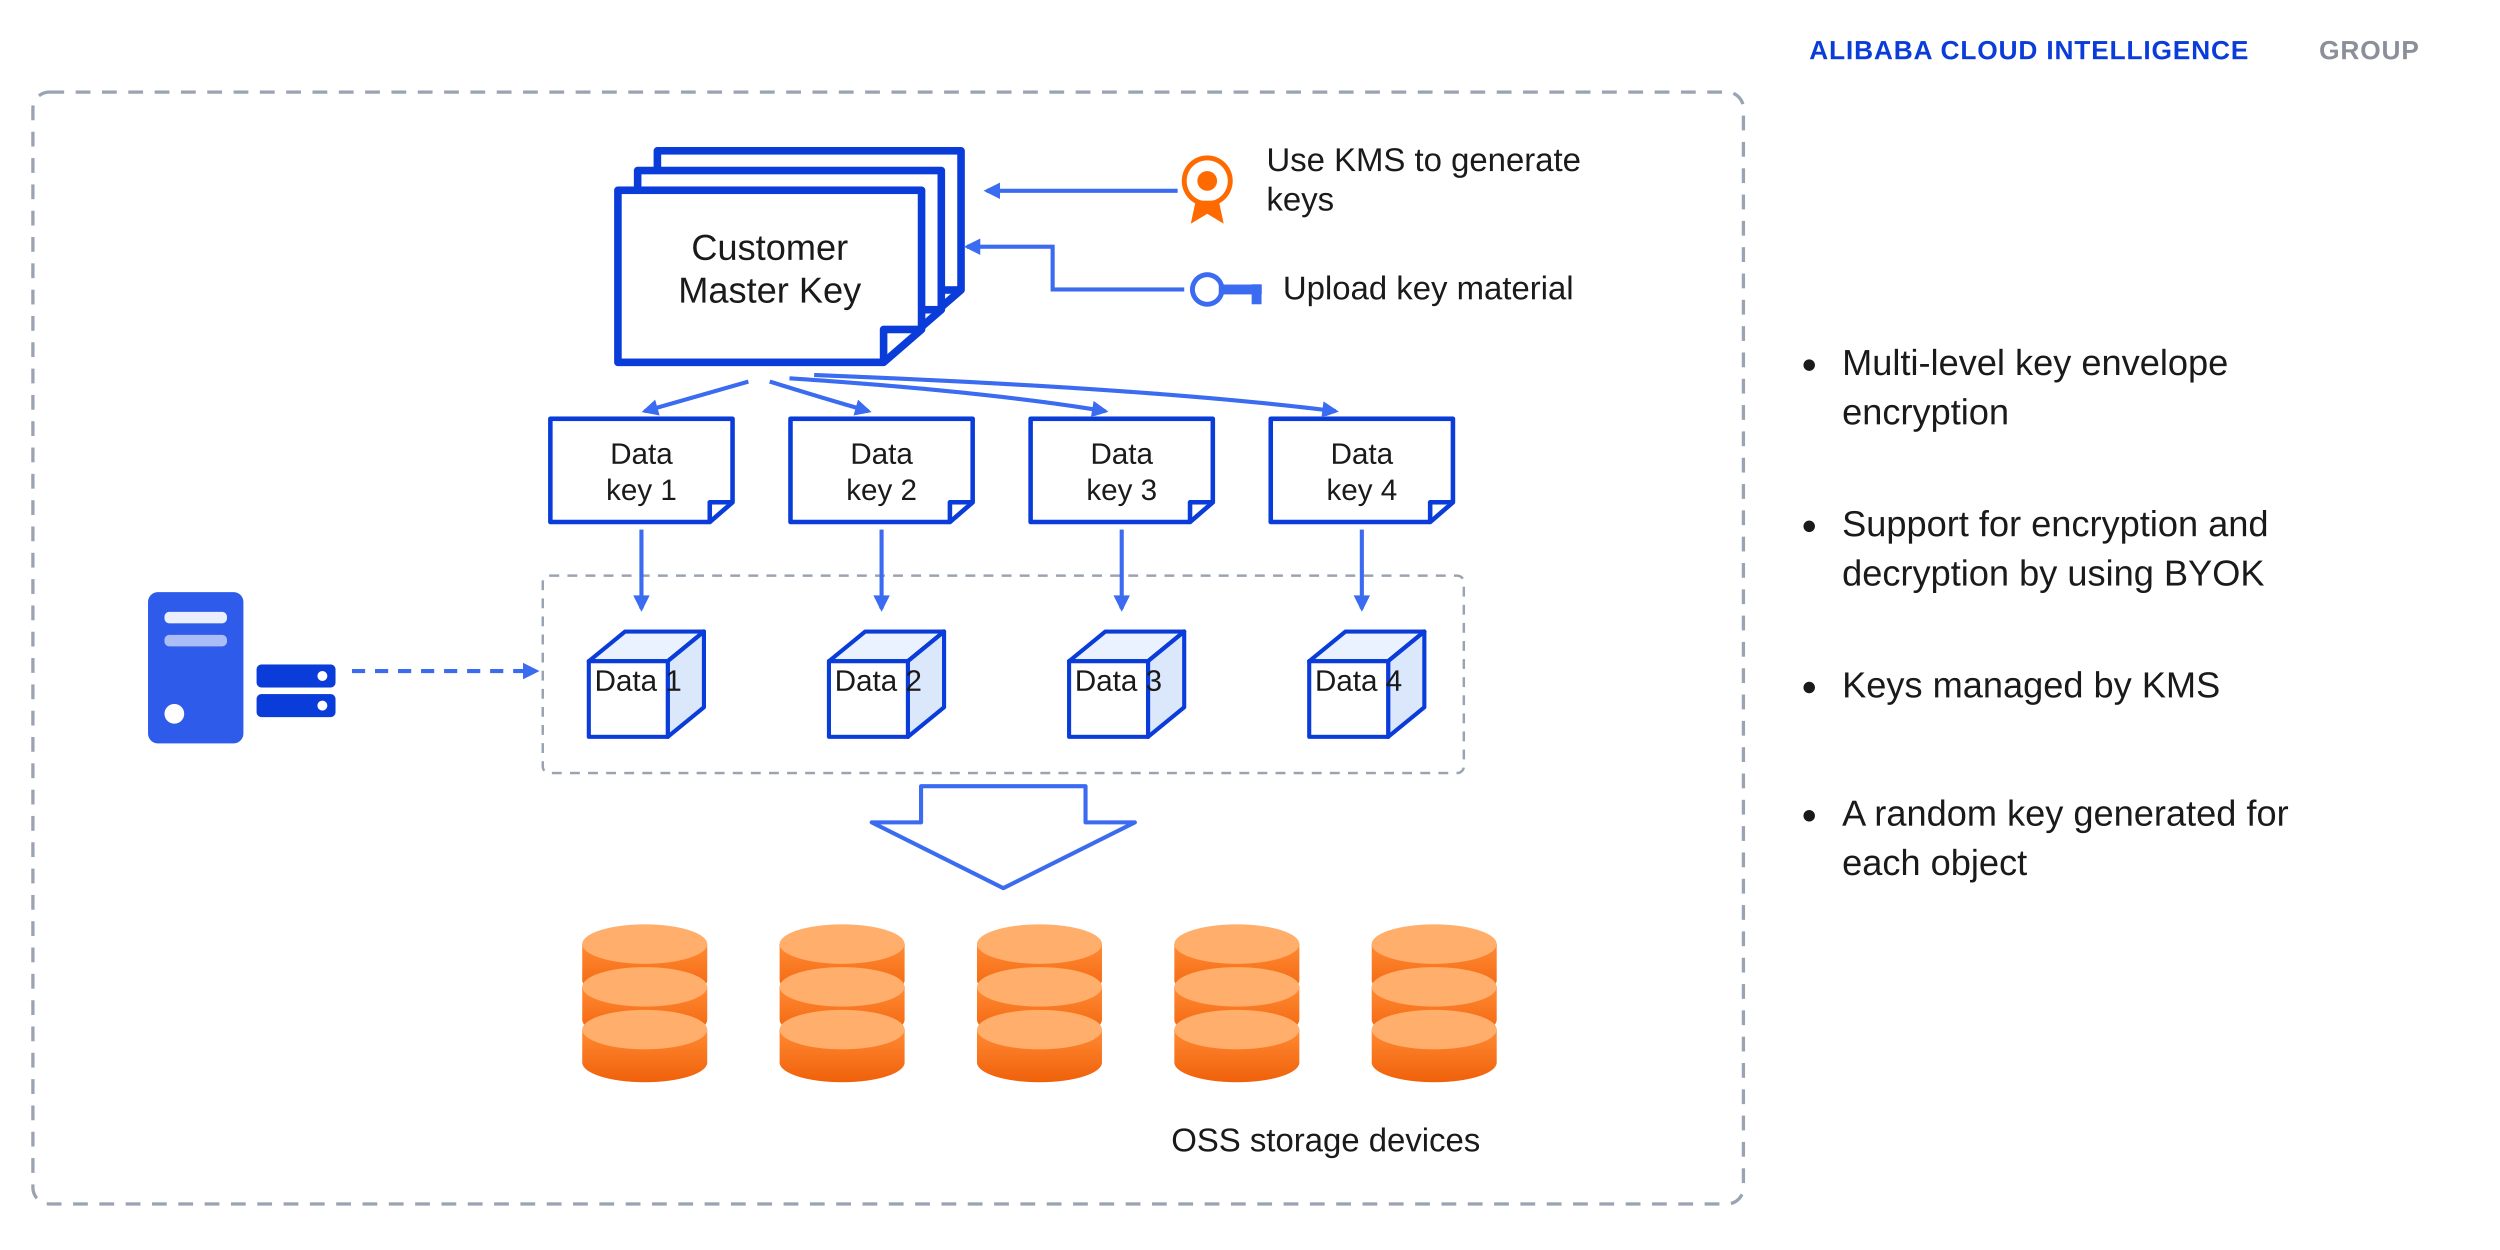
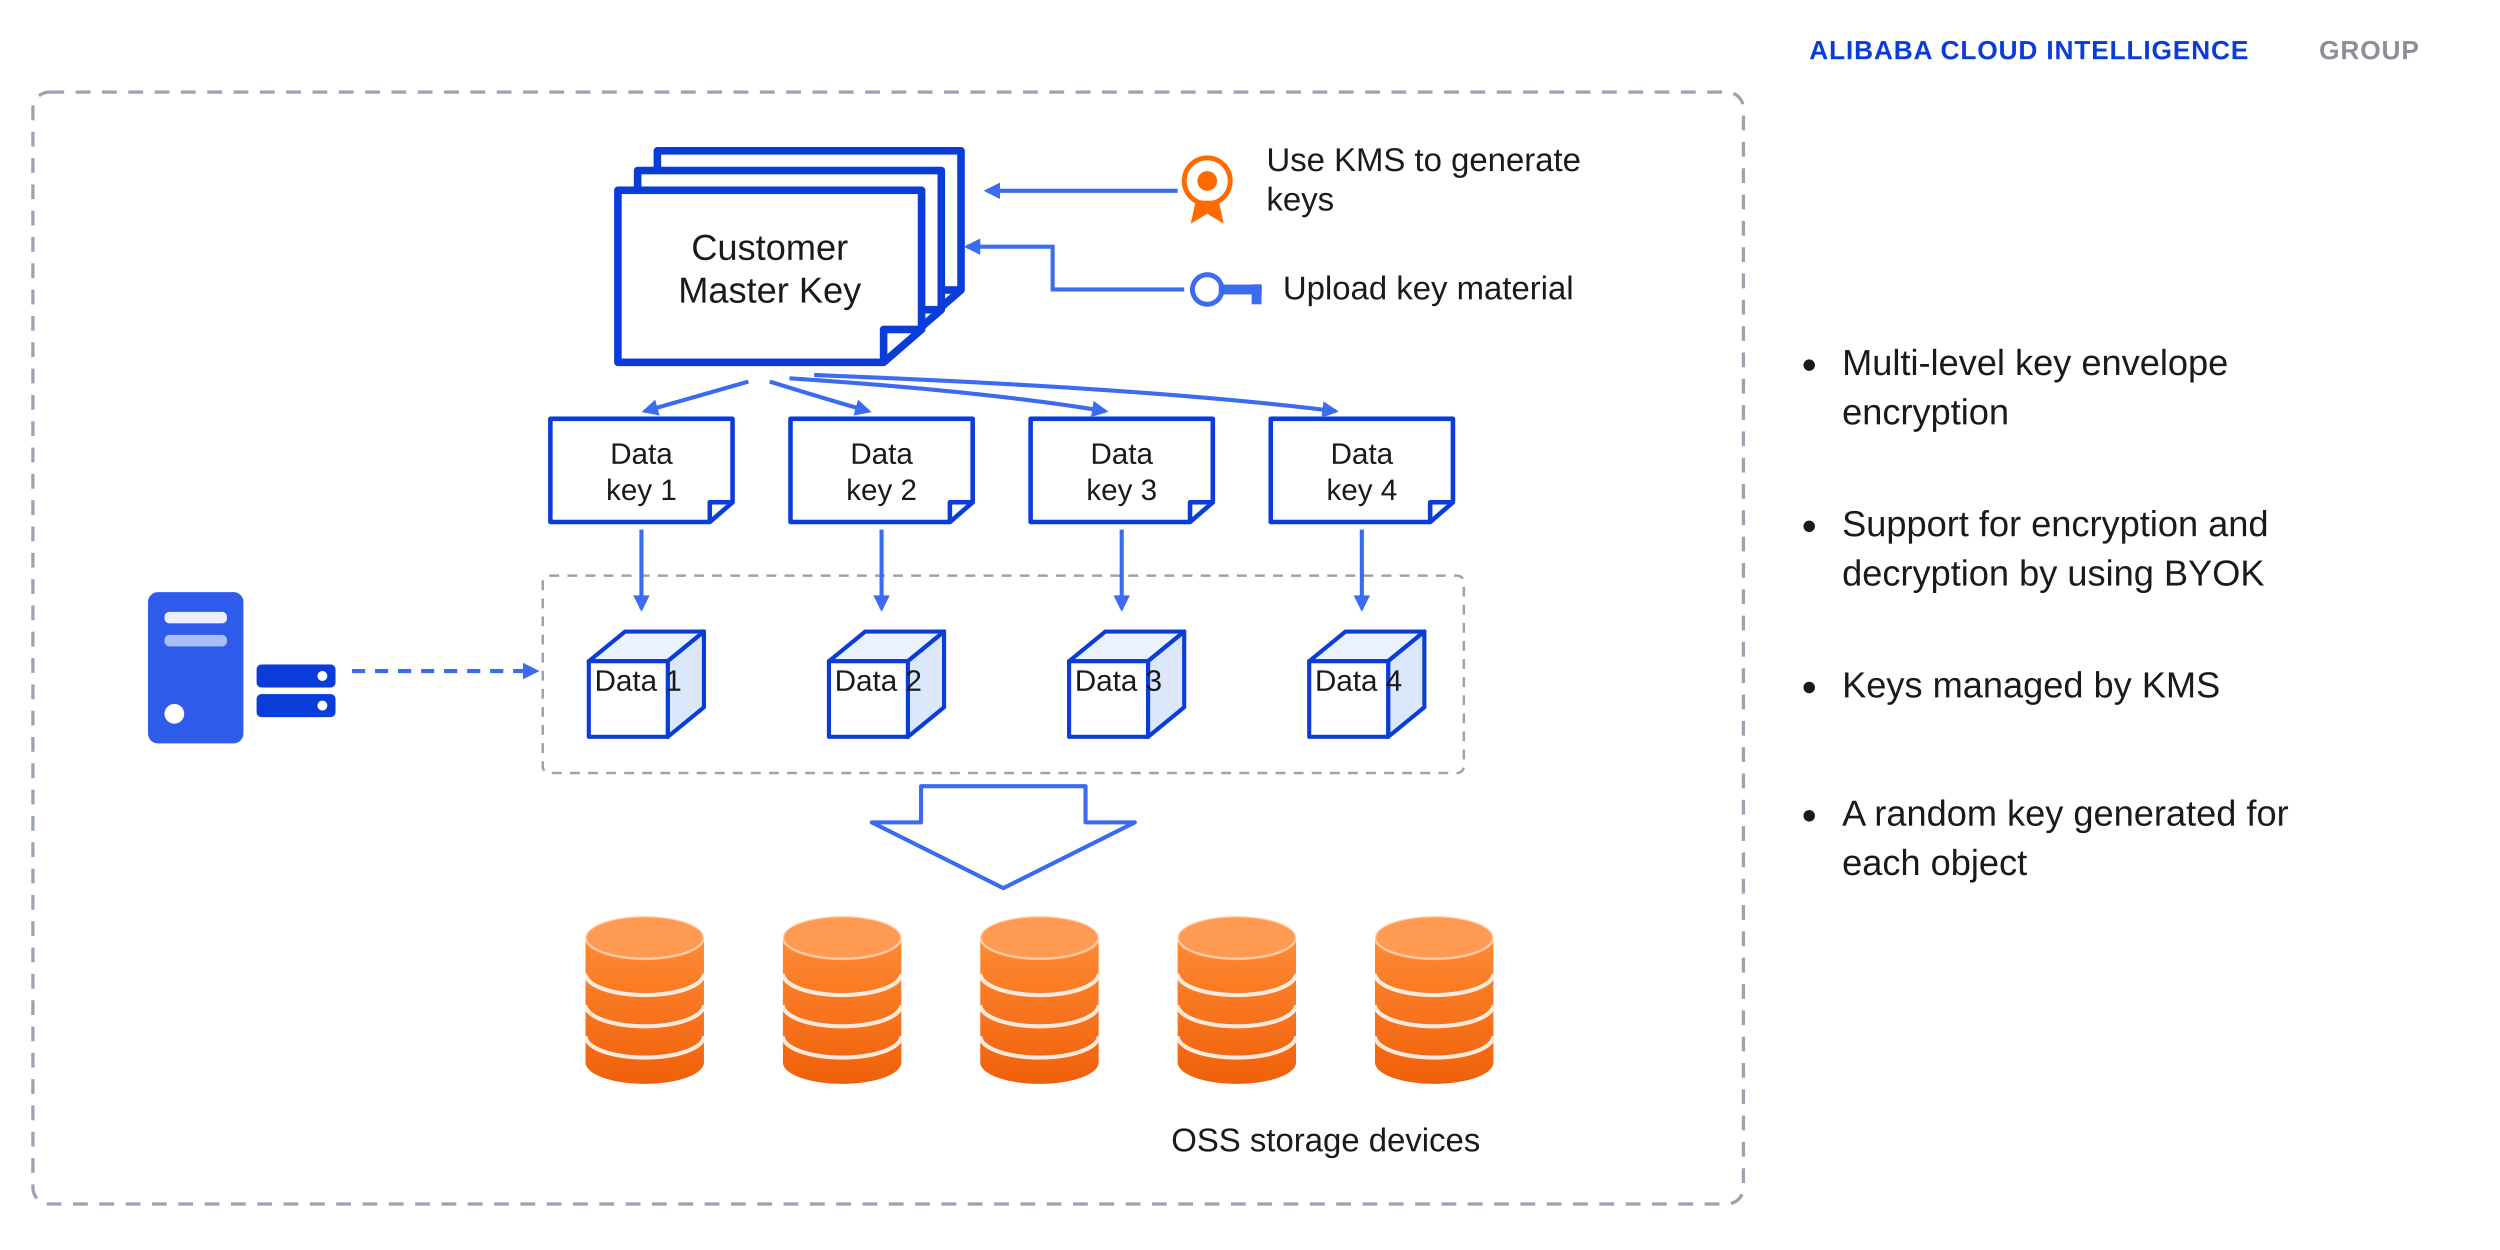
<svg xmlns="http://www.w3.org/2000/svg" width="1520" height="760" viewBox="0 0 1520 760" font-family="'Helvetica Neue','Arial',sans-serif">
  <defs>
    <marker id="aB" markerWidth="12" markerHeight="12" refX="8" refY="5" orient="auto" markerUnits="userSpaceOnUse">
      <path d="M0,0 L10,5 L0,10 Z" fill="#3A6BF0" />
    </marker>
    <linearGradient id="ossG" x1="0" y1="0" x2="0" y2="1">
      <stop offset="0" stop-color="#FF8A33" />
      <stop offset="1" stop-color="#F0600A" />
    </linearGradient>
    <symbol id="note" viewBox="0 0 130 78">
      <path d="M5,5 H125 V60 L110,73 H5 Z" fill="#FFFFFF" stroke="#0A3CD9" stroke-width="3" stroke-linejoin="round" />
      <path d="M125,60 H110 V73" fill="none" stroke="#0A3CD9" stroke-width="3" stroke-linejoin="round" />
    </symbol>
    <symbol id="cube" viewBox="0 0 84 84">
      <polygon points="8,30 30,12 78,12 56,30" fill="#EAF1FF" stroke="#0A3CD9" stroke-width="2.5" stroke-linejoin="round" />
      <polygon points="56,30 78,12 78,58 56,76" fill="#DBE7FB" stroke="#0A3CD9" stroke-width="2.5" stroke-linejoin="round" />
      <polygon points="8,30 56,30 56,76 8,76" fill="#FFFFFF" stroke="#0A3CD9" stroke-width="2.5" stroke-linejoin="round" />
    </symbol>
    <symbol id="oss" viewBox="0 0 84 104">
-       <path d="M4,18 V40 A38,12 0 0 0 80,40 V18 Z" fill="url(#ossG)" />
-       <path d="M4,44 V64 A38,12 0 0 0 80,64 V44 Z" fill="url(#ossG)" />
-       <path d="M4,70 V90 A38,12 0 0 0 80,90 V70 Z" fill="url(#ossG)" />
-       <ellipse cx="42" cy="18" rx="38" ry="12" fill="#FFAE6B" />
-       <ellipse cx="42" cy="44" rx="38" ry="12" fill="#FFAE6B" />
-       <ellipse cx="42" cy="70" rx="38" ry="12" fill="#FFAE6B" />
+       <path d="M6,14 V90 A36,13 0 0 0 78,90 V14 Z" fill="url(#ossG)" />
+       <ellipse cx="42" cy="14" rx="36" ry="13" fill="#FF9A52" />
+       <ellipse cx="42" cy="14" rx="36" ry="13" fill="none" stroke="#FFFFFF" stroke-opacity="0.5" stroke-width="1.5" />
+       <path d="M6,36 A36,13 0 0 0 78,36" fill="none" stroke="#FFFFFF" stroke-width="2.5" stroke-opacity="0.85" />
+       <path d="M6,55 A36,13 0 0 0 78,55" fill="none" stroke="#FFFFFF" stroke-width="2.5" stroke-opacity="0.85" />
+       <path d="M6,74 A36,13 0 0 0 78,74" fill="none" stroke="#FFFFFF" stroke-width="2.5" stroke-opacity="0.85" />
    </symbol>
  </defs>
  <rect x="0" y="0" width="1520" height="760" fill="#FFFFFF" />
  <text x="1100" y="36" font-size="16" font-weight="800" fill="#0A3CD9" letter-spacing="0.5">ALIBABA CLOUD INTELLIGENCE</text>
  <text x="1410" y="36" font-size="16" font-weight="800" fill="#8A8F99" letter-spacing="0.5">GROUP</text>
  <rect x="20" y="56" width="1040" height="676" rx="10" fill="none" stroke="#9AA3B2" stroke-width="2" stroke-dasharray="9 7" />
  <use href="#note" x="392" y="84" width="200" height="120" />
  <use href="#note" x="380" y="96" width="200" height="120" />
  <use href="#note" x="368" y="108" width="200" height="120" />
  <text x="468" y="158" text-anchor="middle" font-size="22" fill="#1A1A1A">Customer</text>
  <text x="468" y="184" text-anchor="middle" font-size="22" fill="#1A1A1A">Master Key</text>
  <g transform="translate(720,96)">
    <circle cx="14" cy="14" r="14" fill="none" stroke="#FF6A00" stroke-width="3" />
    <circle cx="14" cy="14" r="6" fill="#FF6A00" />
    <path d="M7,26 L4,40 L14,34 L24,40 L21,26 Z" fill="#FF6A00" />
  </g>
  <text x="770" y="104" font-size="20" fill="#1A1A1A">Use KMS to generate</text>
  <text x="770" y="128" font-size="20" fill="#1A1A1A">keys</text>
  <path d="M716,116 H600" fill="none" stroke="#3A6BF0" stroke-width="2.5" marker-end="url(#aB)" />
  <g transform="translate(724,156)">
    <circle cx="10" cy="20" r="9" fill="none" stroke="#3A6BF0" stroke-width="3" />
    <rect x="17" y="17" width="26" height="6" fill="#3A6BF0" />
    <rect x="37" y="17" width="6" height="12" fill="#3A6BF0" />
  </g>
  <text x="780" y="182" font-size="20" fill="#1A1A1A">Upload key material</text>
  <path d="M720,176 H640 V150 H588" fill="none" stroke="#3A6BF0" stroke-width="2.5" marker-end="url(#aB)" />
  <use href="#note" x="330" y="250" width="120" height="72" />
  <use href="#note" x="476" y="250" width="120" height="72" />
  <use href="#note" x="622" y="250" width="120" height="72" />
  <use href="#note" x="768" y="250" width="120" height="72" />
  <g text-anchor="middle" font-size="18" fill="#1A1A1A">
    <text x="390" y="282">Data</text>
    <text x="390" y="304">key 1</text>
    <text x="536" y="282">Data</text>
    <text x="536" y="304">key 2</text>
    <text x="682" y="282">Data</text>
    <text x="682" y="304">key 3</text>
    <text x="828" y="282">Data</text>
    <text x="828" y="304">key 4</text>
  </g>
  <g fill="none" stroke="#3A6BF0" stroke-width="2.5">
    <path d="M455,232 Q420,242 392,250" marker-end="url(#aB)" />
    <path d="M468,232 Q500,242 528,250" marker-end="url(#aB)" />
    <path d="M480,230 Q600,238 672,250" marker-end="url(#aB)" />
    <path d="M495,228 Q700,236 812,250" marker-end="url(#aB)" />
  </g>
  <rect x="330" y="350" width="560" height="120" rx="4" fill="none" stroke="#9AA3B2" stroke-width="1.5" stroke-dasharray="6 5" />
  <use href="#cube" x="350" y="372" width="84" height="84" />
  <use href="#cube" x="496" y="372" width="84" height="84" />
  <use href="#cube" x="642" y="372" width="84" height="84" />
  <use href="#cube" x="788" y="372" width="84" height="84" />
  <g text-anchor="middle" font-size="18" fill="#1A1A1A">
    <text x="388" y="420">Data 1</text>
    <text x="534" y="420">Data 2</text>
    <text x="680" y="420">Data 3</text>
    <text x="826" y="420">Data 4</text>
  </g>
  <g fill="none" stroke="#3A6BF0" stroke-width="2.5">
    <line x1="390" y1="322" x2="390" y2="370" marker-end="url(#aB)" />
    <line x1="536" y1="322" x2="536" y2="370" marker-end="url(#aB)" />
    <line x1="682" y1="322" x2="682" y2="370" marker-end="url(#aB)" />
    <line x1="828" y1="322" x2="828" y2="370" marker-end="url(#aB)" />
  </g>
  <g transform="translate(90,360)">
    <rect x="0" y="0" width="58" height="92" rx="6" fill="#2E5BEA" />
    <rect x="10" y="12" width="38" height="7" rx="3" fill="#FFFFFF" fill-opacity="0.9" />
    <rect x="10" y="26" width="38" height="7" rx="3" fill="#FFFFFF" fill-opacity="0.6" />
    <circle cx="16" cy="74" r="6" fill="#FFFFFF" />
    <rect x="66" y="44" width="48" height="14" rx="3" fill="#0A3CD9" />
    <circle cx="106" cy="51" r="3" fill="#fff" />
    <rect x="66" y="62" width="48" height="14" rx="3" fill="#0A3CD9" />
    <circle cx="106" cy="69" r="3" fill="#fff" />
  </g>
  <line x1="214" y1="408" x2="326" y2="408" stroke="#3A6BF0" stroke-width="2.5" stroke-dasharray="8 6" marker-end="url(#aB)" />
  <polygon points="560,478 660,478 660,500 690,500 610,540 530,500 560,500" fill="none" stroke="#3A6BF0" stroke-width="2.5" stroke-linejoin="round" />
  <use href="#oss" x="350" y="556" width="84" height="104" />
  <use href="#oss" x="470" y="556" width="84" height="104" />
  <use href="#oss" x="590" y="556" width="84" height="104" />
  <use href="#oss" x="710" y="556" width="84" height="104" />
  <use href="#oss" x="830" y="556" width="84" height="104" />
  <text x="900" y="700" text-anchor="end" font-size="20" fill="#1A1A1A">OSS storage devices</text>
  <g font-size="22" fill="#1A1A1A">
    <circle cx="1100" cy="222" r="3.5" fill="#1A1A1A" />
    <text x="1120" y="228">Multi-level key envelope</text>
    <text x="1120" y="258">encryption</text>
    <circle cx="1100" cy="320" r="3.5" fill="#1A1A1A" />
    <text x="1120" y="326">Support for encryption and</text>
    <text x="1120" y="356">decryption by using BYOK</text>
    <circle cx="1100" cy="418" r="3.5" fill="#1A1A1A" />
    <text x="1120" y="424">Keys managed by KMS</text>
    <circle cx="1100" cy="496" r="3.5" fill="#1A1A1A" />
    <text x="1120" y="502">A random key generated for</text>
    <text x="1120" y="532">each object</text>
  </g>
</svg>
